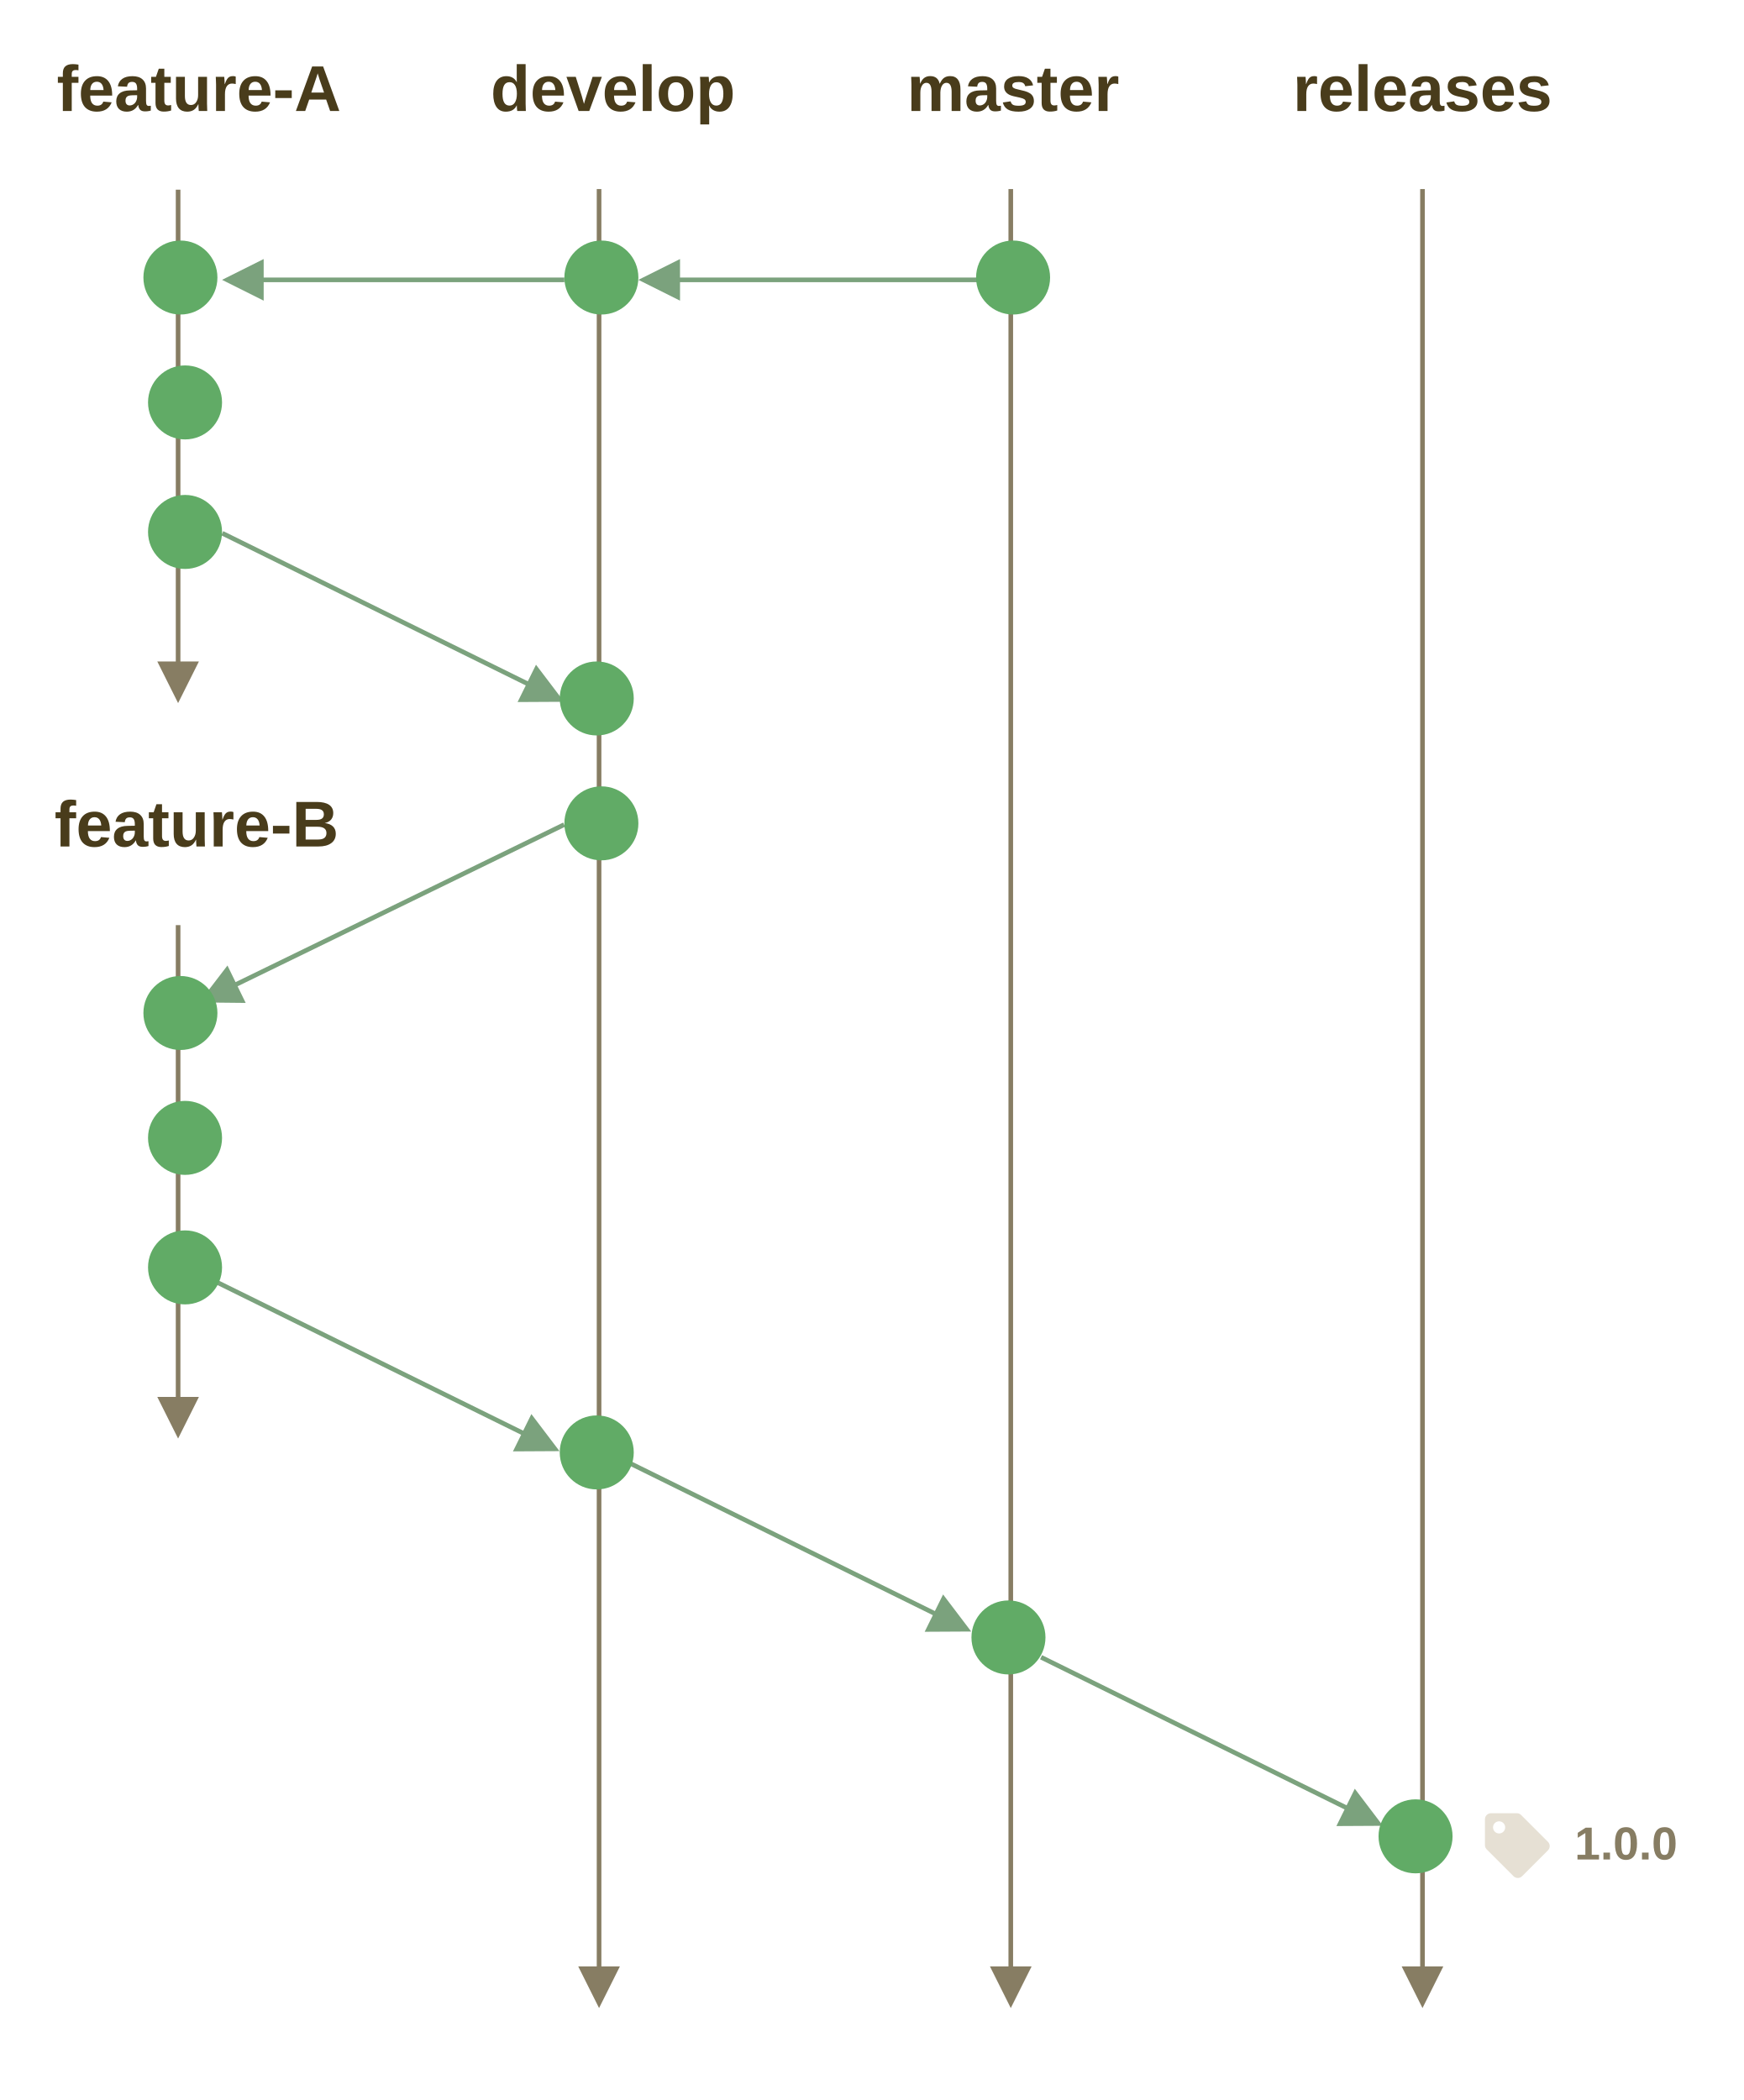
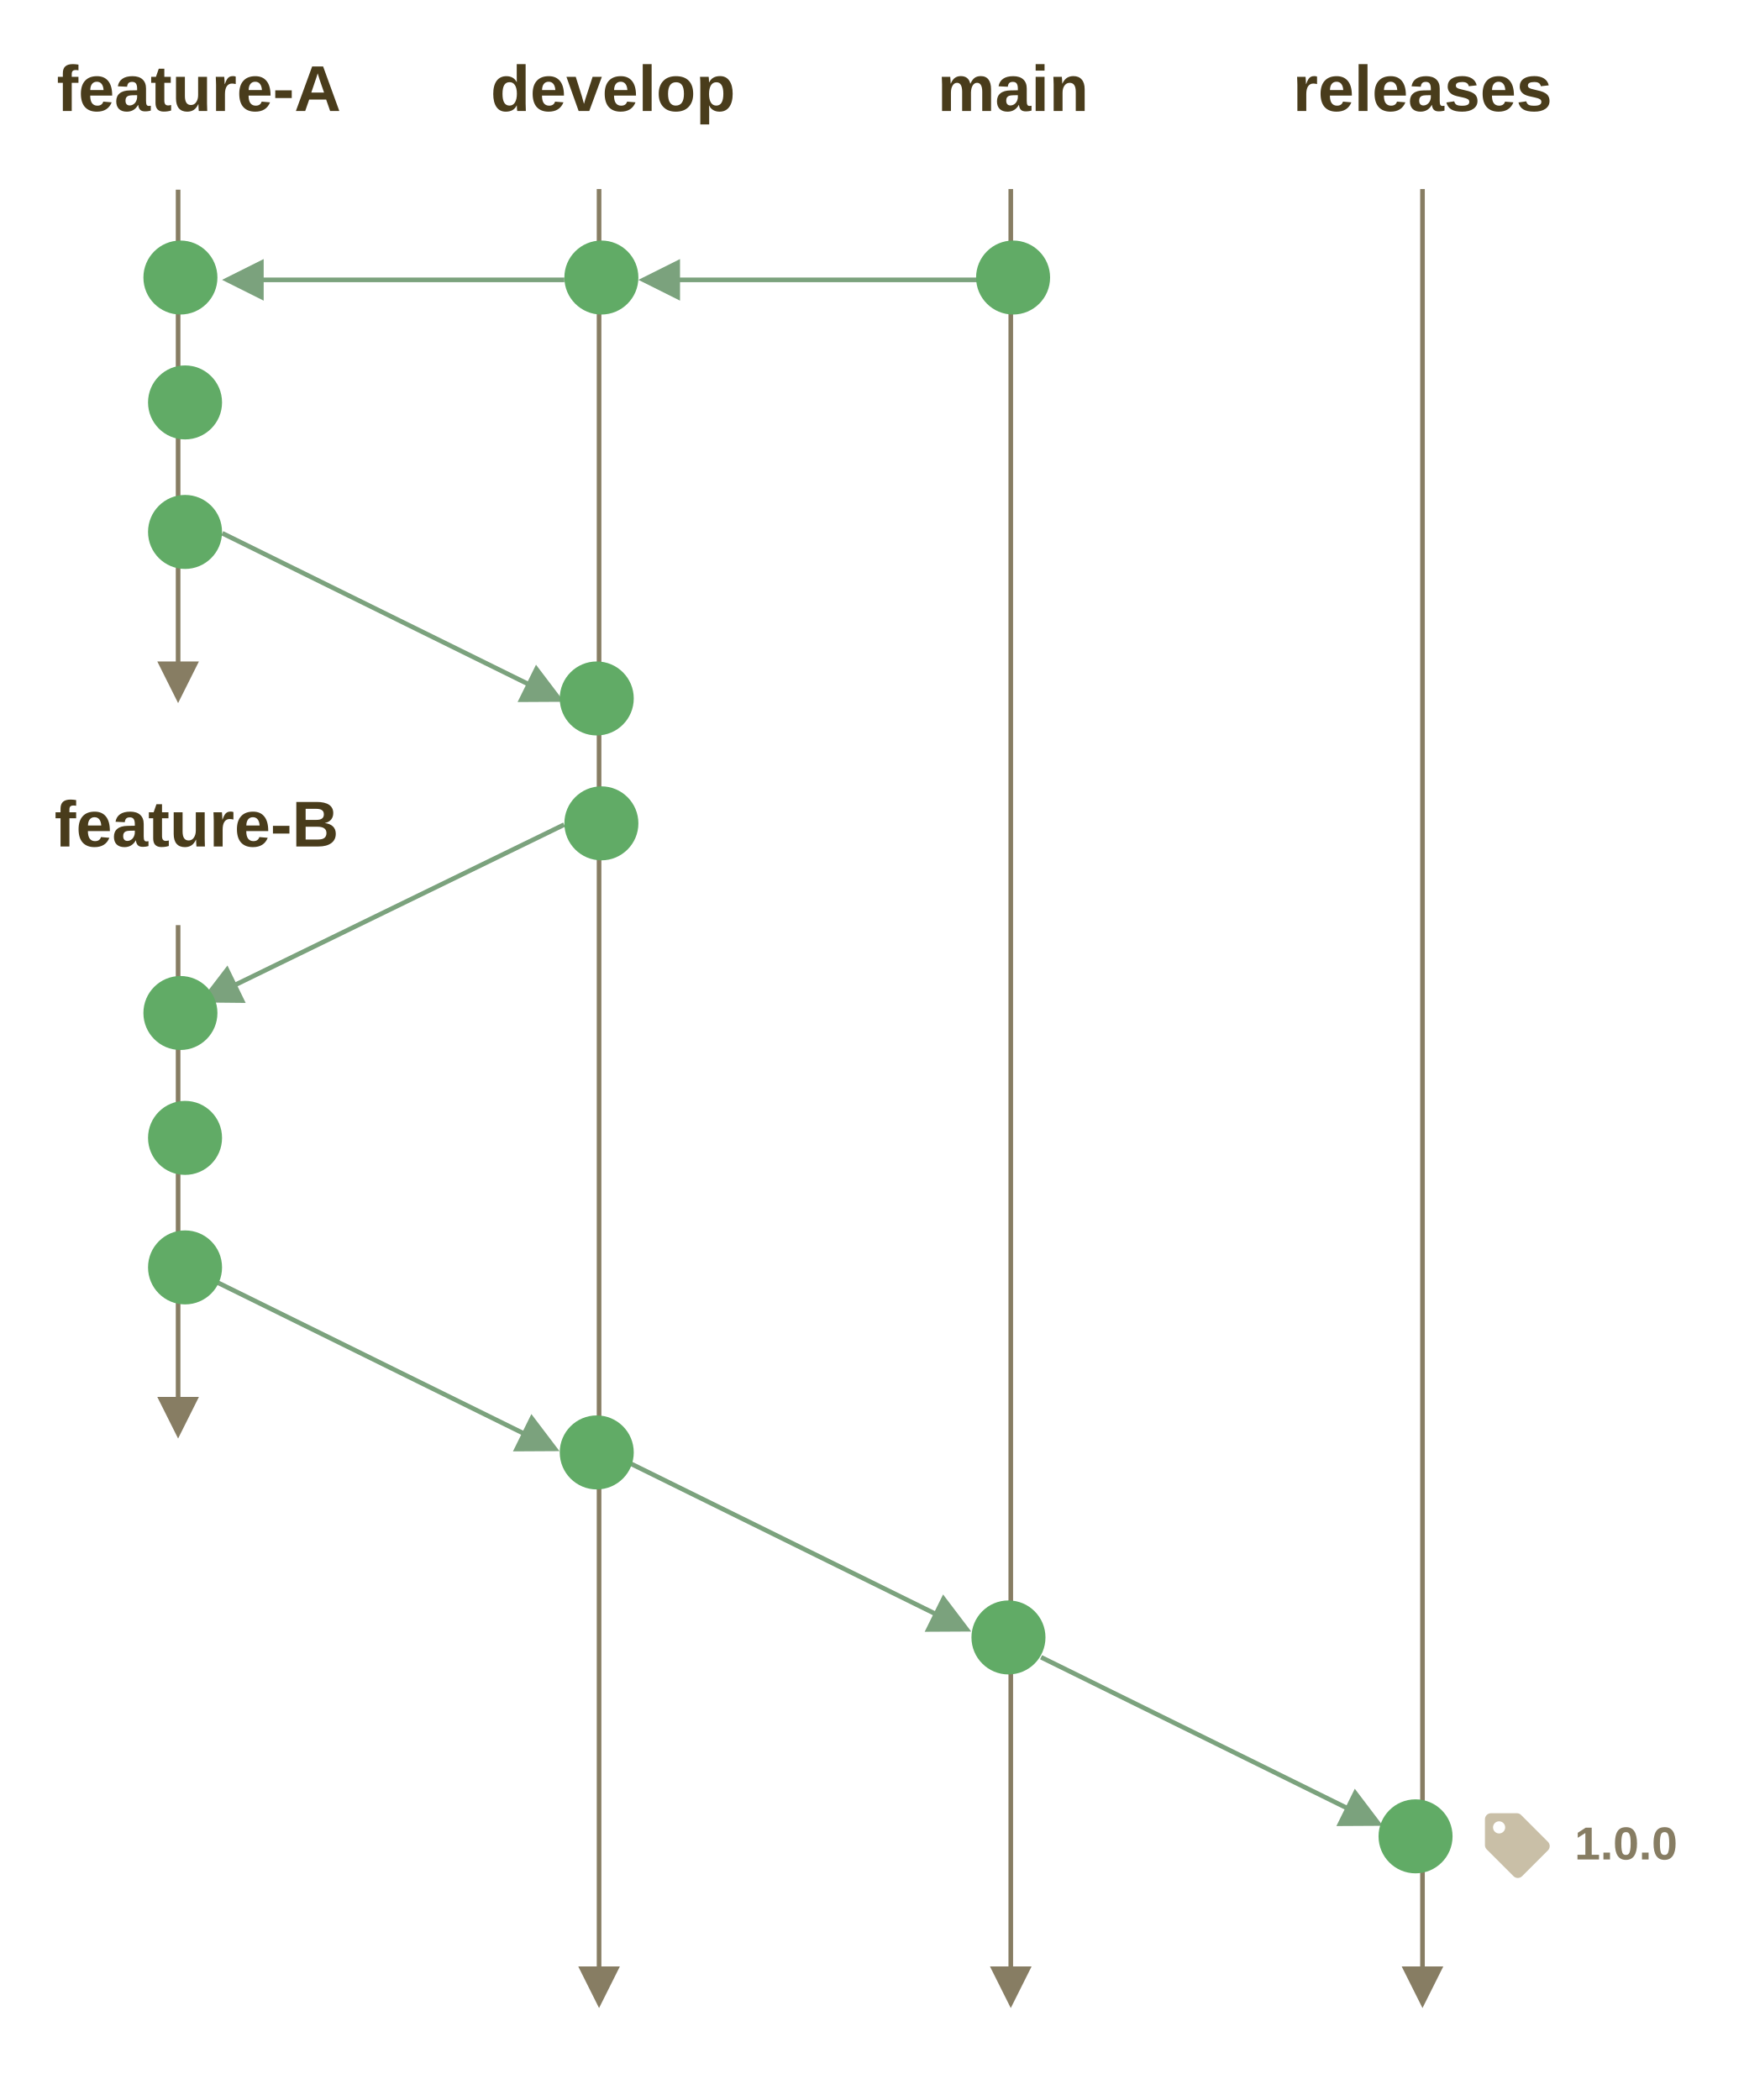
<svg xmlns="http://www.w3.org/2000/svg" width="377px" height="454px" viewBox="0 0 377 454" version="1.1">
  <defs>
-     <filter id="filter-1">
+     <filter color-interpolation-filters="auto" id="filter-1">
      <feColorMatrix in="SourceGraphic" type="matrix" values="0 0 0 0 0.787 0 0 0 0 0.749 0 0 0 0 0.655 0 0 0 1 0" />
    </filter>
  </defs>
  <g id="nceas-dev-flow" stroke="none" stroke-width="1" fill="none" fill-rule="evenodd">
    <path id="Line" d="M219,40.876 L219,425.123 L223,425.124 L218.5,434.124 L214,425.124 L218,425.123 L218,40.876 L219,40.876 Z" fill="#877D63" fill-rule="nonzero" />
    <path id="Line" d="M57,56 L57,60 L122,60 L122,61 L57,61 L57,65 L48,60.5 L57,56 Z" fill="#7BA27D" fill-rule="nonzero" />
    <path id="Line" d="M147,56 L147,60 L212,60 L212,61 L147,61 L147,65 L138,60.5 L147,56 Z" fill="#7BA27D" fill-rule="nonzero" />
    <path id="Line" d="M48.273,114.83 L48.721,115.052 L114.097,147.291 L115.867,143.705 L121.948,151.721 L111.886,151.776 L113.655,148.188 L48.279,115.948 L47.83,115.727 L48.273,114.83 Z" fill="#7BA27D" fill-rule="nonzero" />
    <path id="Line" d="M47.273,276.83 L47.721,277.052 L113.097,309.291 L114.867,305.705 L120.948,313.721 L110.886,313.776 L112.655,310.188 L47.279,277.948 L46.83,277.727 L47.273,276.83 Z" fill="#7BA27D" fill-rule="nonzero" />
    <path id="Line" d="M121.731,177.832 L122.168,178.731 L121.719,178.949 L51.36,213.226 L53.112,216.823 L43.051,216.719 L49.171,208.732 L50.922,212.327 L121.281,178.051 L121.731,177.832 Z" fill="#7BA27D" fill-rule="nonzero" />
    <path id="Line" d="M136.273,315.83 L136.721,316.052 L202.097,348.291 L203.867,344.705 L209.948,352.721 L199.886,352.776 L201.655,349.188 L136.279,316.948 L135.83,316.727 L136.273,315.83 Z" fill="#7BA27D" fill-rule="nonzero" />
    <path id="Line" d="M225.273,357.83 L225.721,358.052 L291.097,390.291 L292.867,386.705 L298.948,394.721 L288.886,394.776 L290.655,391.188 L225.279,358.948 L224.83,358.727 L225.273,357.83 Z" fill="#7BA27D" fill-rule="nonzero" />
    <path id="Line" d="M130,40.876 L130,425.123 L134,425.124 L129.5,434.124 L125,425.124 L129,425.123 L129,40.876 L130,40.876 Z" fill="#877D63" fill-rule="nonzero" />
    <path id="Line" d="M308,40.876 L308,425.123 L312,425.124 L307.5,434.124 L303,425.124 L307,425.123 L307,40.876 L308,40.876 Z" fill="#877D63" fill-rule="nonzero" />
-     <text id="master" font-family="Arial-BoldMT, Arial" font-size="14" font-weight="bold" fill="#493C1B">
-       <tspan x="196.042" y="24">master</tspan>
+     <text id="main" font-family="Arial-BoldMT, Arial" font-size="14" font-weight="bold" fill="#493C1B">
+       <tspan x="202.662" y="24">main</tspan>
    </text>
    <text id="develop" font-family="Arial-BoldMT, Arial" font-size="14" font-weight="bold" fill="#493C1B">
      <tspan x="106.048" y="24">develop</tspan>
    </text>
    <path id="Line" d="M39,41 L39,143 L43,143 L38.5,152 L34,143 L38,143 L38,41 L39,41 Z" fill="#877D63" fill-rule="nonzero" />
    <text id="feature-A" font-family="Arial-BoldMT, Arial" font-size="14" font-weight="bold" fill="#493C1B">
      <tspan x="12.272" y="24">feature-A</tspan>
    </text>
    <text id="releases" font-family="Arial-BoldMT, Arial" font-size="14" font-weight="bold" fill="#493C1B">
      <tspan x="279.473" y="24">releases</tspan>
    </text>
    <text id="1.0.0" font-family="Arial-BoldMT, Arial" font-size="10" font-weight="bold" fill="#877D63">
      <tspan x="340.379" y="402">1.0.0</tspan>
    </text>
    <g id="Oval" transform="translate(211, 52)" fill="#61AB66">
      <circle cx="8" cy="8" r="8" />
    </g>
    <g id="Oval" transform="translate(31, 52)" fill="#61AB66">
      <circle cx="8" cy="8" r="8" />
    </g>
    <g id="Oval" transform="translate(32, 79)" fill="#61AB66">
      <circle cx="8" cy="8" r="8" />
    </g>
    <g id="Oval" transform="translate(32, 107)" fill="#61AB66">
      <circle cx="8" cy="8" r="8" />
    </g>
    <path id="Line" d="M39,200 L39,302 L43,302 L38.5,311 L34,302 L38,302 L38,200 L39,200 Z" fill="#877D63" fill-rule="nonzero" />
    <text id="feature-B" font-family="Arial-BoldMT, Arial" font-size="14" font-weight="bold" fill="#493C1B">
      <tspan x="11.772" y="183">feature-B</tspan>
    </text>
    <g id="Oval" transform="translate(31, 211)" fill="#61AB66">
      <circle cx="8" cy="8" r="8" />
    </g>
    <g id="Oval" transform="translate(32, 238)" fill="#61AB66">
      <circle cx="8" cy="8" r="8" />
    </g>
    <g id="Oval" transform="translate(32, 266)" fill="#61AB66">
      <circle cx="8" cy="8" r="8" />
    </g>
    <g id="Oval" transform="translate(122, 52)" fill="#61AB66">
      <circle cx="8" cy="8" r="8" />
    </g>
    <g id="Oval" transform="translate(121, 143)" fill="#61AB66">
      <circle cx="8" cy="8" r="8" />
    </g>
    <g id="Oval" transform="translate(122, 170)" fill="#61AB66">
      <circle cx="8" cy="8" r="8" />
    </g>
    <g id="Oval" transform="translate(121, 306)" fill="#61AB66">
      <circle cx="8" cy="8" r="8" />
    </g>
    <g id="Oval" transform="translate(210, 346)" fill="#61AB66">
      <circle cx="8" cy="8" r="8" />
    </g>
    <g id="Oval" transform="translate(298, 389)" fill="#61AB66">
      <circle cx="8" cy="8" r="8" />
    </g>
    <g filter="url(#filter-1)" id="tag">
      <g transform="translate(321, 392)">
        <path d="M0,6.894 L0,1.313 C0,0.588 0.588,0 1.313,0 L6.894,0 C7.242,0 7.576,0.138 7.822,0.384 L13.616,6.178 C14.128,6.691 14.128,7.522 13.616,8.034 L8.034,13.616 C7.522,14.128 6.691,14.128 6.178,13.616 L0.384,7.822 C0.138,7.576 0,7.242 0,6.894 Z M3.063,1.75 C2.338,1.75 1.75,2.338 1.75,3.063 C1.75,3.787 2.338,4.375 3.063,4.375 C3.787,4.375 4.375,3.787 4.375,3.063 C4.375,2.338 3.787,1.75 3.063,1.75 Z" id="Shape" fill="#000000" fill-rule="nonzero" />
      </g>
    </g>
  </g>
</svg>
